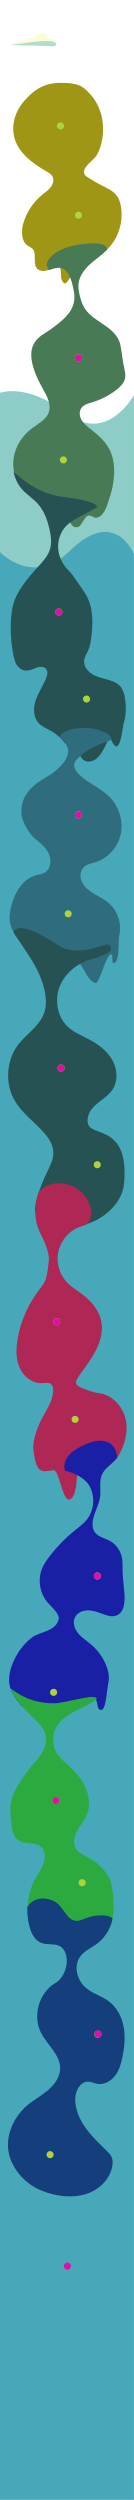
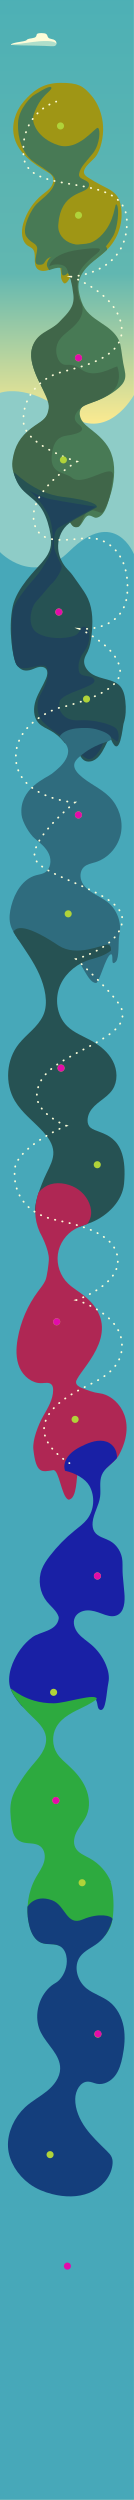
<svg xmlns="http://www.w3.org/2000/svg" viewBox="0 0 375 7000">
  <defs>
    <style>
      .cls-1 {
+         stroke-dasharray: 1.01 20.13;
+       }
+ 
+       .cls-1, .cls-2, .cls-3, .cls-4, .cls-5, .cls-6, .cls-7, .cls-8, .cls-9 {
+         fill: none;
+         stroke: #fcfcd8;
+         stroke-linecap: round;
+         stroke-miterlimit: 10;
+         stroke-width: 5px;
+       }
+ 
+       .cls-2 {
+         stroke-dasharray: 1 20.09;
+       }
+ 
+       .cls-10 {
        fill: #9f9615;
      }

-       .cls-2 {
+       .cls-3 {
+         stroke-dasharray: .99 19.89;
+       }
+ 
+       .cls-11 {
        fill: #fcfcd8;
        opacity: 0;
      }

-       .cls-3 {
+       .cls-12 {
        fill: #47a8b9;
      }

+       .cls-13 {
+         fill: #2f6c7e;
+       }
+ 
+       .cls-14 {
+         fill: #afdeca;
+       }
+ 
      .cls-4 {
-         fill: #2f6c7e;
+         stroke-dasharray: 1.01 20.22;
      }

      .cls-5 {
-         fill: #afdeca;
-       }
- 
-       .cls-6 {
+         stroke-dasharray: .99 19.83;
+       }
+ 
+       .cls-15 {
        fill: #143e7c;
      }

+       .cls-16 {
+         fill: #265253;
+       }
+ 
+       .cls-17 {
+         fill: #1920a5;
+       }
+ 
+       .cls-18 {
+         fill: #406649;
+       }
+ 
+       .cls-19 {
+         fill: #8eccc7;
+       }
+ 
+       .cls-20 {
+         fill: #fcfcd9;
+       }
+ 
+       .cls-21 {
+         fill: #e20caa;
+       }
+ 
      .cls-7 {
-         fill: #265253;
+         stroke-dasharray: .99 19.83;
+       }
+ 
+       .cls-22 {
+         fill: #1f435b;
+       }
+ 
+       .cls-23 {
+         fill: #b0d339;
      }

      .cls-8 {
-         fill: #1920a5;
+         stroke-dasharray: 1 20;
      }

      .cls-9 {
-         fill: #8eccc7;
-       }
- 
-       .cls-10 {
-         fill: #fcfcd9;
-       }
- 
-       .cls-11 {
-         fill: #e20caa;
-       }
- 
-       .cls-12 {
-         fill: #b0d339;
-       }
- 
-       .cls-13 {
+         stroke-dasharray: 1.01 20.15;
+       }
+ 
+       .cls-24 {
        fill: #487a55;
      }

-       .cls-14 {
+       .cls-25 {
+         fill: url(#linear-gradient);
+       }
+ 
+       .cls-26 {
        fill: #af2754;
      }

-       .cls-15 {
+       .cls-27 {
        fill: #2daa3f;
      }
    </style>
+     <linearGradient id="linear-gradient" x1="187.5" y1="-15.83" x2="187.5" y2="1185.35" gradientUnits="userSpaceOnUse">
+       <stop offset="0" stop-color="#4db0b5" />
+       <stop offset=".65" stop-color="#61b7b1" />
+       <stop offset="1" stop-color="#fbea90" />
+     </linearGradient>
  </defs>
+   <g id="anchor_bg">
+     <rect class="cls-25" y="-.66" width="375" height="7000" />
+   </g>
  <g id="Layer_52" data-name="Layer 52">
-     <path class="cls-9" d="M0,1099.98s74.88-29.31,187.5,57.67c112.62,86.99,187.5-51.73,187.5-51.73v5893.41H0V1099.98Z" />
-     <path class="cls-3" d="M0,1545.86s92.61,97.76,193.96-2.13c128.47-126.61,181.04,8.07,181.04,8.07v5447.53H0V1545.86Z" />
+     <path class="cls-19" d="M0,1099.98s74.88-29.31,187.5,57.67c112.62,86.99,187.5-51.73,187.5-51.73v5893.41H0V1099.98Z" />
+     <path class="cls-12" d="M0,1545.86s92.61,97.76,193.96-2.13c128.47-126.61,181.04,8.07,181.04,8.07v5447.53H0V1545.86Z" />
  </g>
  <g id="deco_01">
-     <path class="cls-1" d="M130.99,480.52c5.75,3.32,11.78,6.81,15.26,12.45,5.69,9.22,2.79,21.65-3.59,30.4-6.39,8.75-15.65,14.85-24.07,21.66-25.67,20.75-44.69,49.61-53.65,81.38-6.22,22.08-5.36,50.34,14.13,62.44,3.54,2.2,7.53,3.72,10.68,6.45,15.37,13.37.2,42.95,14.66,57.31,8.15,8.09,21.61,6.77,32.57,3.31,5.59-1.77,4.64-20.81,20.41-18.11s13.25,35.19,13.59,38.24c1.19,10.73,6.9,16.32,9.09,17.48,13.1,1.41,23.85-40.87,36.81-44.23,17.11-4.42,33.15-12,48.24-21.29,13.41-10.92,27.43-21.16,39.19-33.82,28.58-30.77,41.51-75.3,34.2-116.66-1.74-9.84-4.64-19.67-10.3-27.9-10.14-14.75-27.5-22.39-43.47-30.47-13.29-6.72-26.19-14.21-38.61-22.42-4.44-2.93-9.11-6.35-10.64-11.44-1.9-6.35,1.72-12.96,5.58-18.35,8.9-12.42,23.26-21.29,30.68-34.1,7.71-13.31,12.21-29.33,14.78-44.39,5.27-30.86,1.34-63.38-12.01-91.77-5.01-10.66-11.28-20.77-19-29.67-23.05-26.59-35.7-35.23-86.34-35.01-50.64.22-77.86,23.73-102.22,51.52s-36.45,67.43-26.45,103.01c12.07,42.97,51.83,71.66,90.48,93.98Z" />
+     <path class="cls-10" d="M130.99,480.52c5.75,3.32,11.78,6.81,15.26,12.45,5.69,9.22,2.79,21.65-3.59,30.4-6.39,8.75-15.65,14.85-24.07,21.66-25.67,20.75-44.69,49.61-53.65,81.38-6.22,22.08-5.36,50.34,14.13,62.44,3.54,2.2,7.53,3.72,10.68,6.45,15.37,13.37.2,42.95,14.66,57.31,8.15,8.09,21.61,6.77,32.57,3.31,5.59-1.77,4.64-20.81,20.41-18.11s13.25,35.19,13.59,38.24c1.19,10.73,6.9,16.32,9.09,17.48,13.1,1.41,23.85-40.87,36.81-44.23,17.11-4.42,33.15-12,48.24-21.29,13.41-10.92,27.43-21.16,39.19-33.82,28.58-30.77,41.51-75.3,34.2-116.66-1.74-9.84-4.64-19.67-10.3-27.9-10.14-14.75-27.5-22.39-43.47-30.47-13.29-6.72-26.19-14.21-38.61-22.42-4.44-2.93-9.11-6.35-10.64-11.44-1.9-6.35,1.72-12.96,5.58-18.35,8.9-12.42,23.26-21.29,30.68-34.1,7.71-13.31,12.21-29.33,14.78-44.39,5.27-30.86,1.34-63.38-12.01-91.77-5.01-10.66-11.28-20.77-19-29.67-23.05-26.59-35.7-35.23-86.34-35.01-50.64.22-77.86,23.73-102.22,51.52s-36.45,67.43-26.45,103.01c12.07,42.97,51.83,71.66,90.48,93.98Z" />
+   </g>
+   <g id="deco_01_shadow">
+     <path class="cls-24" d="M91.33,268.75s-39.19,32.39-40.94,76.18,14.24,84.78,38.88,104.28,68.75,39.06,64.9,59.14c-6.19,32.29-43.95,50.91-57.84,70.01-17.19,23.64-34.97,66.48-22.12,84.58s26.19,17.28,29.56,29.54-14.48,47.32,4.01,48.75c26.72,2.06,7.83-18.98,47.28-24.63,28.93-4.14,7.16,58.02,24.38,54.53s17.81-35.84,44.38-36.63c28.81-.85,65.67-26.96,93.11-73.77,12.18-20.77,18.07-76.22,10.25-87.25s-1.29,46.99-47.87,89.9-119.64,18.7-116.14-33.73c6.34-95.04,75.66-84.85,85-106.45s-30.39-17.07-26.82-36.34,19.26-32.94,39.11-58.04,21.19-67.85,13.6-70.77-54.29,66.55-110.92,48.45c-56.63-18.1-76.08-62.61-69.48-83.28,18.9-59.18,52.13-67.13,50.21-77.85s-52.54,23.35-52.54,23.35Z" />
  </g>
  <g id="deco_02">
-     <path class="cls-13" d="M348.61,1033.89c-5.67-22.67-6.96-46.15-11.62-68.7-4.4-21.23-21.39-38.21-38.33-50.48-21.5-15.58-46.4-28.25-60.9-50.49-7.2-11.05-11.34-23.81-14.47-36.63-2.61-10.68-4.59-21.7-3.48-32.65,2.26-22.25,16.98-41.33,33.56-56.34,15.08-13.65,32.16-25.09,46.58-39.38,1.31-24.52-57.95-17.35-74.8-15.03-75.44,10.39-99.2,48.08-93,62.01,1.6,3.58,3.53,6.93,5.71,10.08,10.64-3.45,21.57-8.18,32.47-5.87,18.24,3.88,26.61,24.69,31.41,42.71,4.49,16.85,8.53,34.43,5.47,51.6-6.06,34.02-37.25,56.72-65,77.31-27.75,20.59-95.34,37.94-20.65,169.65,10.9,19.22,22.38,41.31,15.25,62.23-7.27,21.31-29.94,32.34-47.93,45.89-25.79,19.42-44.74,48.3-50.26,80.11-5.52,31.81,3.02,66.2,24.33,90.45,8.75,9.95,44,21.06,54.06,29.7,26.36,14.04,28.19,25.4,56.92,33.93,21.35,6.34,19.65,45.13,41.38,41.97,11.09,2.22,18.25-24.48,28.82-31.04,8.35-5.18,18.37,5.46,24.83,4.88,21.64-1.97,31.04-34.59,34.59-46.11,4.17-13.55,8.96-27.16,11.64-41.08,6.82-35.47,7.54-73.98-9.53-105.81-11.76-21.92-30.95-38.82-50.53-54.15-9.5-7.44-19.41-14.86-25.84-25.07-6.43-10.21-8.65-24.08-2.08-34.2,6.8-10.48,20.28-13.8,32.25-17.41,24.5-7.39,47.58-19.46,67.63-35.37,10.56-8.39,20.81-18.75,23.27-32.01,1.52-8.17-.11-16.56-1.73-24.71Z" />
+     <path class="cls-24" d="M348.61,1033.89c-5.67-22.67-6.96-46.15-11.62-68.7-4.4-21.23-21.39-38.21-38.33-50.48-21.5-15.58-46.4-28.25-60.9-50.49-7.2-11.05-11.34-23.81-14.47-36.63-2.61-10.68-4.59-21.7-3.48-32.65,2.26-22.25,16.98-41.33,33.56-56.34,15.08-13.65,32.16-25.09,46.58-39.38,1.31-24.52-57.95-17.35-74.8-15.03-75.44,10.39-99.2,48.08-93,62.01,1.6,3.58,3.53,6.93,5.71,10.08,10.64-3.45,21.57-8.18,32.47-5.87,18.24,3.88,26.61,24.69,31.41,42.71,4.49,16.85,8.53,34.43,5.47,51.6-6.06,34.02-37.25,56.72-65,77.31-27.75,20.59-95.34,37.94-20.65,169.65,10.9,19.22,22.38,41.31,15.25,62.23-7.27,21.31-29.94,32.34-47.93,45.89-25.79,19.42-44.74,48.3-50.26,80.11-5.52,31.81,3.02,66.2,24.33,90.45,8.75,9.95,49.92,32.48,59.98,41.13,26.36,14.04,22.27,13.97,51,22.51,21.35,6.34,19.65,45.13,41.38,41.97,11.09,2.22,18.25-24.48,28.82-31.04,8.35-5.18,18.37,5.46,24.83,4.88,21.64-1.97,31.04-34.59,34.59-46.11,4.17-13.55,8.96-27.16,11.64-41.08,6.82-35.47,7.54-73.98-9.53-105.81-11.76-21.92-30.95-38.82-50.53-54.15-9.5-7.44-19.41-14.86-25.84-25.07-6.43-10.21-8.65-24.08-2.08-34.2,6.8-10.48,20.28-13.8,32.25-17.41,24.5-7.39,47.58-19.46,67.63-35.37,10.56-8.39,20.81-18.75,23.27-32.01,1.52-8.17-.11-16.56-1.73-24.71Z" />
+   </g>
+   <g id="deco_02_shadow">
+     <path class="cls-18" d="M220.02,1188.01c-13.04-9.76-17.08-24.45,4.65-44.45,14.27-13.13,44.03-16.14,78.09-37.72,46.78-29.64,25.43-79.95,25.43-79.95-12.73,2.55-63.21,35.78-100.05,8.9-33.71-24.6-41.19-4.75-57.61-18.72-11.66-9.91-20.71-40.38-3.79-64.9,13.03-18.88,35.88-28.88,53.07-52.51,11.44-15.73,16.42-37.1,5.53-55.07s-11.51-68.56-.68-86.33c16.49-27.07,55.16-52.65,53.46-54.35s20.78-14.66-59-3.35c-79.79,11.3-82.37,48.73-80.64,46.68,5.94-7.01,40.74-11.03,48.75,6.79,8.01,17.82,14.51,38.5,18.24,72.4s-14.04,49.87-41.38,78.03c-23.87,24.58-63.01,26.5-74.97,73.22-14.48,56.53,52.39,132.37,47.29,166.32s-21.45,34.63-50.06,56.98-45.84,47.78-51.54,90.38,26.71,86.38,78.46,116.07c58.86,33.77,36.78,19.05,58.13,27.73s24.03,41.06,41.38,41.97,18.64-39.37,36.07-46.15,34.64,12.96,40.33,2.78c19.61-35.07,18.94-46.52,27.05-94.64,8.91-52.88-81.26,28.57-115.6-.91-18.27-15.69-59.86-9.43-55.9-59.8,3.68-46.82,24.67-55.08,40.24-57.34,50.11-7.28,52.29-19.18,35.05-32.08Z" />
  </g>
  <g id="deco_03">
-     <path class="cls-7" d="M81.81,1876.76c8.25-1.53,15.67-5.98,23.73-8.32,8.06-2.34,17.96-1.99,23.38,4.42,6.13,7.26,3.6,18.26-.05,27.03-8.62,20.71-21.64,39.49-28.82,60.73s-7.33,47.04,7.75,63.65c9.32,10.26,22.84,15.37,34.9,22.21,13.43,7.62,25.45,17.74,35.25,29.67.99,1.21,1.96,2.44,2.9,3.71,7.88,5.03,16.34,9.12,25.44,11.88,16.05,4.87,15.77,44.9,46.28,40.41,39.79-5.85,49.66-82.49,58.81-60.83,24.61,58.3,32.37-38.53,34.66-45.38,6.84-20.41,7.26-42.49,4.86-63.88-1.74-15.47-5.42-31.75-16.44-42.74-8.72-8.7-20.87-12.9-32.74-16.2-15.33-4.26-31.28-7.63-44.67-16.22s-23.86-24.06-21.17-39.74c1.43-8.34,6.29-15.61,9.87-23.27,6.42-13.75,8.77-29,10.48-44.08,3.94-34.8,4.56-71.39-9.81-103.33-6.24-13.87-15.11-26.37-23.92-38.78-6.56-9.24-13.13-18.48-19.69-27.72-5.81-8.19-12.86-14.02-19.05-21.8-11.82-14.85-19.5-33.14-20.84-52.14-1.68-23.68,6.81-48.16,23.73-64.82,10.19-10.04,22.93-17.02,35.5-23.88,15.84-8.64,31.67-17.28,47.51-25.92.36-.2.73-.4,1.09-.6,3.72-6.44-9.52-19.41-94.72-29.51s-137.34-74.44-137.76-68.31c3.82,17.22,11.65,33.5,23.31,46.74,13.52,15.36,31.46,26.32,44.99,41.67,16.97,19.25,26,44.24,31.79,69.25,4.72,20.38,7.45,42.26.08,61.83-4.82,12.8-13.61,23.66-22.42,34.11-14.97,17.77-69.18,69.23-80.29,120.99-13.85,64.54.74,150.36,10.61,163.67,9.86,13.3,19.23,18.5,35.51,15.47Z" />
+     <path class="cls-16" d="M81.81,1876.76c8.25-1.53,15.67-5.98,23.73-8.32,8.06-2.34,17.96-1.99,23.38,4.42,6.13,7.26,3.6,18.26-.05,27.03-8.62,20.71-21.64,39.49-28.82,60.73-7.18,21.25-7.33,47.04,7.75,63.65,9.32,10.26,22.84,15.37,34.9,22.21,13.43,7.62,25.45,17.74,35.25,29.67.99,1.21,1.96,2.44,2.9,3.71,7.88,5.03,16.34,9.12,25.44,11.88,16.05,4.87,15.77,44.9,46.28,40.41,39.79-5.85,49.66-82.49,58.81-60.83,24.61,58.3,32.37-38.53,34.66-45.38,6.84-20.41,7.26-42.49,4.86-63.88-1.74-15.47-5.42-31.75-16.44-42.74-8.72-8.7-20.87-12.9-32.74-16.2-15.33-4.26-31.28-7.63-44.67-16.22s-23.86-24.06-21.17-39.74c1.43-8.34,6.29-15.61,9.87-23.27,6.42-13.75,8.77-29,10.48-44.08,3.94-34.8,4.56-71.39-9.81-103.33-6.24-13.87-15.11-26.37-23.92-38.78-6.56-9.24-13.13-18.48-19.69-27.72-5.81-8.19-12.86-14.02-19.05-21.8-11.82-14.85-19.5-33.14-20.84-52.14-1.68-23.68,6.81-48.16,23.73-64.82,10.19-10.04,22.93-17.02,35.5-23.88,15.84-8.64,31.67-17.28,47.51-25.92.36-.2.73-.4,1.09-.6,3.72-6.44-9.52-19.41-94.72-29.51-85.2-10.09-137.34-74.44-137.76-68.31,3.82,17.22,11.65,33.5,23.31,46.74,13.52,15.36,31.46,26.32,44.99,41.67,16.97,19.25,26,44.24,31.79,69.25,4.72,20.38,7.45,42.26.08,61.83-4.82,12.8-13.61,23.66-22.42,34.11-14.97,17.77-69.18,69.23-80.29,120.99-13.85,64.54.74,150.36,10.61,163.67,9.86,13.3,19.23,18.5,35.51,15.47Z" />
+   </g>
+   <g id="deco_03_shadow">
+     <path class="cls-22" d="M81.77,1373.54s30.71,18.42,61.41,24.56,125.4,20.88,125.4,20.88c0,0-64.68,36.12-102.48,57.18-19.2,10.7-14.47,45.84-14.47,55.66s16.04,41.77,20.65,51.75-18.69,43.49-25.6,48.87-26.48,31.74-44.18,50.46-27.64,70.62,1.54,89.05,76.86,17.07,101.33,9.21,16.89-30.71,32.24-26.1,19.67,41.76-3.85,72c-7.45,9.58-17.36,30.37-12.75,51.86s38.96,7.49,43.45,25.97-89.8,34.4-97.48,58.97,12.28,56.04,53.73,52.97,90.32,11.1,102.86,21.46,9.21,38.42,4.61,37.65-33.6-26.79-33.96-17.84c-1.08,26.49-27.43,71.85-47.39,67.25s-40.63-41.78-58.64-53.34c-13.19-8.46-60.13-37.95-73.18-57.14s-12.71-49.85-2.77-67.96c16.03-29.23,27.04-54.48,19.36-75.97s-62.73,12.73-81.95-5.42-20.34-135.61-12.66-160.94,47.09-71.56,61.67-87.68,23.84-33.25,37.16-55.8c20.17-34.13,10.22-95.66,1.58-114.6-20.98-45.96-55.63-72.95-55.63-72.95Z" />
  </g>
  <g id="deco_04">
-     <path class="cls-4" d="M48.62,2627.21c.67,1.01,1.34,2.02,2.01,3.02,20.25,14.09,41.23,27.51,64.61,35.44,13.44,4.56,28.08,6.48,42.11,8.43,14.6,2.03,29.29,3.39,43.99,4.41,25.18,1.76,42.09,73.89,67.56,73.89,8.87,0,27.11-74.04,40.62-80.05,11.2-4.98-2.66,37.47,14.93,20.31,10.28-10.96,6.13-59.54,9.58-74.19,7.91-33.54-5.68-70.88-32.57-92.43-11.94-9.56-25.96-16.1-39.05-24s-25.76-17.73-32.57-31.43c-6.81-13.7-6.25-31.99,4.77-42.61,8.76-8.44,21.66-10.35,33.26-14.02,35.56-11.25,63.26-43.43,70.51-80.02,7.25-36.59-5.57-76.21-31.87-102.67-25.03-25.18-60.15-38.3-85.43-63.22-7.71-7.6-14.83-17.67-13.08-28.36,1.31-8.02,7.33-14.38,13.4-19.8,21.05-18.82,46.23-33,73.21-41.33,6.03-1.86,11.62-4.3,16.76-7.27.71-4.43-.85-8.98-6.04-13.42-7.43-6.37-17.54-10.19-26.68-13.22-11.53-3.82-23.54-6.16-35.7-6.36-19.61-.33-42.78.74-60.42,10.13-6.12,3.26-12.87,8.15-15.9,14.67,4.42,4.04,8.55,8.4,12.35,13.03,5.11,6.23,9.72,13.19,11.26,21.09,1.89,9.71-1.1,19.82-5.87,28.49-9.11,16.56-24.23,28.83-38.97,40.65-14.13,11.34-93.56,40.52-84.99,115.84,2.22,19.53,22.11,53.42,37.32,65.88,15.21,12.46,31.25,25.28,39.29,43.22s4.85,42.65-12.28,52.28c-7.25,4.07-15.8,4.92-23.82,7.11-37.16,10.18-59.68,48.42-69.3,85.73-4.25,16.47-6.76,33.88-2.9,50.44,3.42,14.68,11.6,27.75,19.9,40.33Z" />
+     <path class="cls-13" d="M48.62,2627.21c.67,1.01,1.34,2.02,2.01,3.02,20.25,14.09,41.23,27.51,64.61,35.44,13.44,4.56,28.08,6.48,42.11,8.43,14.6,2.03,29.29,3.39,43.99,4.41,25.18,1.76,42.09,73.89,67.56,73.89,8.87,0,27.11-74.04,40.62-80.05,11.2-4.98-2.66,37.47,14.93,20.31,10.28-10.96,6.13-59.54,9.58-74.19,7.91-33.54-5.68-70.88-32.57-92.43-11.94-9.56-25.96-16.1-39.05-24s-25.76-17.73-32.57-31.43c-6.81-13.7-6.25-31.99,4.77-42.61,8.76-8.44,21.66-10.35,33.26-14.02,35.56-11.25,63.26-43.43,70.51-80.02,7.25-36.59-5.57-76.21-31.87-102.67-25.03-25.18-60.15-38.3-85.43-63.22-7.71-7.6-14.83-17.67-13.08-28.36,1.31-8.02,7.33-14.38,13.4-19.8,21.05-18.82,46.23-33,73.21-41.33,6.03-1.86,11.62-4.3,16.76-7.27.71-4.43-.85-8.98-6.04-13.42-7.43-6.37-17.54-10.19-26.68-13.22-11.53-3.82-23.54-6.16-35.7-6.36-19.61-.33-42.78.74-60.42,10.13-6.12,3.26-12.87,8.15-15.9,14.67,4.42,4.04,8.55,8.4,12.35,13.03,5.11,6.23,9.72,13.19,11.26,21.09,1.89,9.71-1.1,19.82-5.87,28.49-9.11,16.56-24.23,28.83-38.97,40.65-14.13,11.34-93.56,40.52-84.99,115.84,2.22,19.53,22.11,53.42,37.32,65.88,15.21,12.46,31.25,25.28,39.29,43.22,8.04,17.94,4.85,42.65-12.28,52.28-7.25,4.07-15.8,4.92-23.82,7.11-37.16,10.18-59.68,48.42-69.3,85.73-4.25,16.47-6.76,33.88-2.9,50.44,3.42,14.68,11.6,27.75,19.9,40.33Z" />
  </g>
  <g id="deco_05">
-     <path class="cls-7" d="M53.06,2922.37c-35.69,44.4-40.44,111.22-11.39,160.23,19.91,33.58,52.59,57.27,78.9,86.11,14.61,16.02,27.86,35.18,28.77,56.84.89,21.02-9.89,40.5-19.05,59.44-18.32,37.87-36.17,91.46-31.6,108.8s23.86,36.12,37.73,42.24c14.29,6.3,30.74,6.67,46.07,5.6,14.23-.99,28.34-3.52,42.12-7.2,10.49-4.23,21.41-7.54,31.86-11.91,45.36-18.97,86.51-59.58,90.91-108.55,13.14-146.2-68.41-136.01-93.7-156.35-11.8-9.49-9.83-29.09-2.95-42.58,6.88-13.49,18.96-23.48,30.98-32.7,12.02-9.22,24.57-18.33,33.03-30.89,15.8-23.45,14.19-55.73,1.06-80.77-13.13-25.04-36.15-43.62-60.91-57.27-22.8-12.56-48.02-21.91-66.65-40.09-29.95-29.24-36.2-78.23-18.92-116.35,15.91-35.08,50.08-61.65,87.09-71.36,18.16-4.77,39.39-11.49,54.21-24.05,0,0,2.53-16.84-10.52-16.84s-85.86,36.07-136.2,2.72c-88.34-58.53-116.85-54.66-126.41-38.43,3.37,6.25,7.24,12.28,11.14,18.19,21.78,33.02,45.49,65.13,61.45,101.32,14.78,33.51,26.94,80.24,10.61,115.13-15.15,32.38-45.75,51.5-67.61,78.71Z" />
+     <path class="cls-16" d="M53.06,2922.37c-35.69,44.4-40.44,111.22-11.39,160.23,19.91,33.58,52.59,57.27,78.9,86.11,14.61,16.02,27.86,35.18,28.77,56.84.89,21.02-9.89,40.5-19.05,59.44-18.32,37.87-36.17,91.46-31.6,108.8s23.86,36.12,37.73,42.24c14.29,6.3,30.74,6.67,46.07,5.6,14.23-.99,28.34-3.52,42.12-7.2,10.49-4.23,21.41-7.54,31.86-11.91,45.36-18.97,86.51-59.58,90.91-108.55,13.14-146.2-68.41-136.01-93.7-156.35-11.8-9.49-9.83-29.09-2.95-42.58,6.88-13.49,18.96-23.48,30.98-32.7,12.02-9.22,24.57-18.33,33.03-30.89,15.8-23.45,14.19-55.73,1.06-80.77-13.13-25.04-36.15-43.62-60.91-57.27-22.8-12.56-48.02-21.91-66.65-40.09-29.95-29.24-36.2-78.23-18.92-116.35,15.91-35.08,50.08-61.65,87.09-71.36,18.16-4.77,39.39-11.49,54.21-24.05,0,0,2.53-16.84-10.52-16.84s-85.86,36.07-136.2,2.72c-88.34-58.53-116.85-54.66-126.41-38.43,3.37,6.25,7.24,12.28,11.14,18.19,21.78,33.02,45.49,65.13,61.45,101.32,14.78,33.51,26.94,80.24,10.61,115.13-15.15,32.38-45.75,51.5-67.61,78.71Z" />
  </g>
  <g id="deco_06">
-     <path class="cls-14" d="M117.74,3872.87c9.08-.52,19.65-2.9,26.14,3.46,4.06,3.98,4.94,10.15,4.91,15.84-.16,26.57-15.04,50.45-28.16,73.55-13.13,23.1-30.12,66.08-27.21,92.49,7.76,70.52,24.41,63.08,55.36,58.22,16.95-2.66,23.01,74.14,42.62,82.6,25.38,0,22.46-70.98,25.83-70.51,8.66,1.23,17.49,1.39,26.2.58,21.16-1.96,40.27-9.78,57.64-21.06,11.39-11.1,24.93-20.77,31.95-33.8,55.65-103.23-9.52-168.22-54.24-173.09-17.22-1.88-33.61-8.49-49.72-14.85-7.66-3.02-16.48-8.25-16.16-16.48.12-3.24,1.74-6.21,3.3-9.06,22.57-41.22,130.39-140.37,21.06-231.33-15.13-12.59-32.79-22.06-46.92-35.76-21.43-20.76-32.25-51.94-28.31-81.51s22.57-56.82,48.69-71.23c10.72-5.92,22.42-9.7,33.96-13.87,5.44-8.28,9.61-17.28,10.43-27.4,1.1-13.54-2.79-27.17-9.22-39-13.22-24.34-36.09-39.83-62.95-45.57-13.62-2.91-28.06-3.06-41.48.91-12.2,3.61-22.54,10.9-31.08,20.21-.89.97-1.75,1.96-2.6,2.96-11.69,36.6-13.76,72.22,3.77,111.32,0,0,26.76,47.68,25.23,77.21-.59,11.34-4.94,46.67-9.55,57.04-5.01,11.27-13.07,20.86-20.46,30.74-29.26,39.15-49.1,85.29-57.39,133.46-4.61,26.81-5.49,55.33,5.37,80.27s35.85,45.2,63.01,43.64Z" />
+     <path class="cls-26" d="M117.74,3872.87c9.08-.52,19.65-2.9,26.14,3.46,4.06,3.98,4.94,10.15,4.91,15.84-.16,26.57-15.04,50.45-28.16,73.55-13.13,23.1-30.12,66.08-27.21,92.49,7.76,70.52,24.41,63.08,55.36,58.22,16.95-2.66,23.01,74.14,42.62,82.6,25.38,0,22.46-70.98,25.83-70.51,8.66,1.23,17.49,1.39,26.2.58,21.16-1.96,40.27-9.78,57.64-21.06,11.39-11.1,24.93-20.77,31.95-33.8,55.65-103.23-9.52-168.22-54.24-173.09-17.22-1.88-33.61-8.49-49.72-14.85-7.66-3.02-16.48-8.25-16.16-16.48.12-3.24,1.74-6.21,3.3-9.06,22.57-41.22,130.39-140.37,21.06-231.33-15.13-12.59-32.79-22.06-46.92-35.76-21.43-20.76-32.25-51.94-28.31-81.51,3.95-29.57,22.57-56.82,48.69-71.23,10.72-5.92,22.42-9.7,33.96-13.87,5.44-8.28,9.61-17.28,10.43-27.4,1.1-13.54-2.79-27.17-9.22-39-13.22-24.34-36.09-39.83-62.95-45.57-13.62-2.91-28.06-3.06-41.48.91-12.2,3.61-22.54,10.9-31.08,20.21-.89.97-1.75,1.96-2.6,2.96-11.69,36.6-13.76,72.22,3.77,111.32,0,0,26.76,47.68,25.23,77.21-.59,11.34-4.94,46.67-9.55,57.04-5.01,11.27-13.07,20.86-20.46,30.74-29.26,39.15-49.1,85.29-57.39,133.46-4.61,26.81-5.49,55.33,5.37,80.27s35.85,45.2,63.01,43.64Z" />
  </g>
  <g id="deco_07">
-     <path class="cls-8" d="M44.83,4756.13c5.01,7.06,10.42,13.81,16.1,20.34,15.53,11.06,37.02,11.31,55.26,13.2,22.17,2.3,43.88,2.94,66.03-.26,22.16-3.2,62.53-37.85,79.65-34.18,15.23,3.26,6.83,28.77,18.66,32.4,16.7,5.13,17.15-48.41,23-76.19,3.49-16.59-.29-33.97-6.75-49.64-8.97-21.76-23.16-41.35-41.03-56.67-12.31-10.55-26.44-19.2-36.79-31.69-10.35-12.48-16.29-30.57-8.99-45.05,6.22-12.33,20.62-18.84,34.41-19.3s27.23,4.1,40.15,8.96c13.48,5.07,28.45,10.55,41.84,5.23,22.41-8.91,24.01-39.54,21.82-63.56-1.47-16.16-2.95-32.32-4.42-48.48-1.25-13.67-.17-26.77-1.01-40.27-1.45-23.2-15-45.75-35.66-56.77-14.65-7.82-33.12-11.06-42.33-24.87-5.22-7.82-6.33-17.76-5.4-27.11,2.44-24.79,17.75-46.81,20.93-71.52,2.61-20.28-3.01-41.86,4.75-60.78,8.05-19.64,29.52-31.43,42.45-47.48.32-16.48-5.55-31.95-20.37-41.35-20.59-13.05-46.82-6.03-67.51,3.03-20.74,9.08-43.11,21.1-54.23,41.79-5.31,9.87-7.01,21.62-3.22,32.26,27.69,5.98,56.7,21.92,68.07,42.06,16.3,28.86,14.01,67.8-6.58,93.96-9.72,12.34-22.64,21.67-34.86,31.54-25.74,20.78-49.02,44.59-69.21,70.8-8.97,11.64-17.41,23.9-22.64,37.63-11.39,29.87-5.7,65.61,14.4,90.47,9.65,11.93,22.36,21.56,29.65,35.06,2.1,3.9,4.16,8.28,3.41,12.65-6.13,35.75-52.38,35.82-73.84,51.84-25.5,19.03-43.68,45.11-55.68,74.58-7.07,17.37-11.33,38.7-8.45,57.22,2.28,14.68,9.83,28.02,18.43,40.13Z" />
+     <path class="cls-17" d="M44.83,4756.13c5.01,7.06,10.42,13.81,16.1,20.34,15.53,11.06,37.02,11.31,55.26,13.2,22.17,2.3,43.88,2.94,66.03-.26,22.16-3.2,62.53-37.85,79.65-34.18,15.23,3.26,6.83,28.77,18.66,32.4,16.7,5.13,17.15-48.41,23-76.19,3.49-16.59-.29-33.97-6.75-49.64-8.97-21.76-23.16-41.35-41.03-56.67-12.31-10.55-26.44-19.2-36.79-31.69-10.35-12.48-16.29-30.57-8.99-45.05,6.22-12.33,20.62-18.84,34.41-19.3s27.23,4.1,40.15,8.96c13.48,5.07,28.45,10.55,41.84,5.23,22.41-8.91,24.01-39.54,21.82-63.56-1.47-16.16-2.95-32.32-4.42-48.48-1.25-13.67-.17-26.77-1.01-40.27-1.45-23.2-15-45.75-35.66-56.77-14.65-7.82-33.12-11.06-42.33-24.87-5.22-7.82-6.33-17.76-5.4-27.11,2.44-24.79,17.75-46.81,20.93-71.52,2.61-20.28-3.01-41.86,4.75-60.78,8.05-19.64,29.52-31.43,42.45-47.48.32-16.48-5.55-31.95-20.37-41.35-20.59-13.05-46.82-6.03-67.51,3.03-20.74,9.08-43.11,21.1-54.23,41.79-5.31,9.87-7.01,21.62-3.22,32.26,27.69,5.98,56.7,21.92,68.07,42.06,16.3,28.86,14.01,67.8-6.58,93.96-9.72,12.34-22.64,21.67-34.86,31.54-25.74,20.78-49.02,44.59-69.21,70.8-8.97,11.64-17.41,23.9-22.64,37.63-11.39,29.87-5.7,65.61,14.4,90.47,9.65,11.93,22.36,21.56,29.65,35.06,2.1,3.9,4.16,8.28,3.41,12.65-6.13,35.75-52.38,35.82-73.84,51.84-25.5,19.03-43.68,45.11-55.68,74.58-7.07,17.37-11.33,38.7-8.45,57.22,2.28,14.68,9.83,28.02,18.43,40.13Z" />
  </g>
  <g id="deco_08">
-     <path class="cls-15" d="M88.05,4945.65c-14.28,17.13-27.16,35.42-38.46,54.65-6.56,11.17-12.64,22.75-16.27,35.18-7.29,24.98-3.91,50.67-.74,75.98,2.46,19.68,7.26,38.73,28.31,46.19,16.73,5.92,37.08,1.06,51.4,11.55,13.08,9.59,15.5,28.75,10.96,44.32-4.55,15.57-14.52,28.87-22.51,42.98-23.22,41.03-29.78,91.18-17.89,136.8,5.01,19.22,14.95,39.4,33.52,46.45,16.1,6.11,35.53,1,50.66,8.54,1.65.29,3.26.6,4.83.87,12.17,2.14,24.64,2.21,36.97,1.65,20.69-.96,40.8-5.66,59.29-15.1,9.86-5.04,19.06-11.16,27.68-18.02,11.37-16.15,16.1-24.66,19.26-44.25,4.77-29.53,3.46-70.63-4-99.61-.34-1.3-.85-2.75-1.64-3.82l1.13-.88c-11.69-27.73-32.93-51.33-59.29-65.86-14.78-8.15-32.25-14.61-40.05-29.58-7.73-14.84-3.04-33.24,5.11-47.85,8.15-14.61,19.53-27.39,26.18-42.74,10.44-24.08,7.96-52.42-2.39-76.53-10.35-24.12-27.93-44.48-47.26-62.23-11.76-10.79-24.45-20.99-33.02-34.46-13.91-21.88-14.77-51.41-2.15-74.06,16.01-28.73,48.74-42.85,78.28-57.33,12.03-5.9,24.34-12.77,35.16-21.02-.62-18.48-86.95,11.81-121.03,11.81-80.6,0-119.26-45.03-120.32-40.4,3.54,9.71,9.04,18.78,15.06,27.26,12.99,18.29,28.61,34.56,44.83,50.06,16.88,16.13,35.54,33.44,38.98,56.54,2.34,15.73-3.02,31.77-11.24,45.39s-19.18,25.32-29.36,37.54Z" />
+     <path class="cls-27" d="M88.05,4945.65c-14.28,17.13-27.16,35.42-38.46,54.65-6.56,11.17-12.64,22.75-16.27,35.18-7.29,24.98-3.91,50.67-.74,75.98,2.46,19.68,7.26,38.73,28.31,46.19,16.73,5.92,37.08,1.06,51.4,11.55,13.08,9.59,15.5,28.75,10.96,44.32-4.55,15.57-14.52,28.87-22.51,42.98-23.22,41.03-29.78,91.18-17.89,136.8,5.01,19.22,14.95,39.4,33.52,46.45,16.1,6.11,35.53,1,50.66,8.54,1.65.29,3.26.6,4.83.87,12.17,2.14,24.64,2.21,36.97,1.65,20.69-.96,40.8-5.66,59.29-15.1,9.86-5.04,19.06-11.16,27.68-18.02,11.37-16.15,16.1-24.66,19.26-44.25,4.77-29.53,3.46-70.63-4-99.61-.34-1.3-.85-2.75-1.64-3.82l1.13-.88c-11.69-27.73-32.93-51.33-59.29-65.86-14.78-8.15-32.25-14.61-40.05-29.58-7.73-14.84-3.04-33.24,5.11-47.85,8.15-14.61,19.53-27.39,26.18-42.74,10.44-24.08,7.96-52.42-2.39-76.53-10.35-24.12-27.93-44.48-47.26-62.23-11.76-10.79-24.45-20.99-33.02-34.46-13.91-21.88-14.77-51.41-2.15-74.06,16.01-28.73,48.74-42.85,78.28-57.33,12.03-5.9,24.34-12.77,35.16-21.02-.62-18.48-86.95,11.81-121.03,11.81-80.6,0-119.26-45.03-120.32-40.4,3.54,9.71,9.04,18.78,15.06,27.26,12.99,18.29,28.61,34.56,44.83,50.06,16.88,16.13,35.54,33.44,38.98,56.54,2.34,15.73-3.02,31.77-11.24,45.39s-19.18,25.32-29.36,37.54Z" />
  </g>
  <g id="deco_09">
-     <path class="cls-6" d="M305.65,5604.43c-19.38-14.84-44.11-21.53-63.2-36.74-26.09-20.79-37.71-61.69-18.33-88.84,12.45-17.44,33.9-25.62,50.7-38.91,20.72-16.38,34.09-40.69,40.23-66.48-1.44-9.35-37.34-18.71-83.83,1.17-45.24,19.34-48.01-40.26-85.31-53.88-49.69-18.14-69.13,18.39-69.13,18.39-.86,18.34.96,36.8,5.59,54.57,5.01,19.22,14.95,39.4,33.52,46.45,17.08,6.49,37.91.32,53.37,10.06,11.11,7,16.35,20.65,17.53,33.73,1.95,21.78-6.04,44.38-20.97,60.32-6.39,6.83-15.02,10-22.27,15.98-7.47,6.15-14,13.42-19.46,21.4-21.6,31.55-26.99,75.04-9.49,109.64,17.5,34.61,54.52,62.17,53.84,100.94-.44,25.23-17.67,47.22-37.3,63.09-19.63,15.87-42.38,27.75-60.85,44.95-29.87,27.83-50.15,70.68-47.87,111.45,2.28,40.76,27.07,78.67,59.86,102.99,18.91,14.03,41.15,23.08,63.98,28.81,34.24,8.58,71.38,9.68,104.08-3.62,32.7-13.3,59.99-42.77,64.49-77.79.91-7.1.87-14.52-1.78-21.17-2.81-7.05-8.3-12.64-13.69-17.98-20.84-20.64-42.49-40.76-59.58-64.6-17.09-23.84-29.52-52.13-29.13-81.46.3-22.58,14.12-49.16,36.69-48.31,8.31.32,15.97,4.42,24.13,6.03,18.94,3.73,38.54-6.82,50.38-22.07,11.84-15.25,17.25-34.46,21.08-53.38,5.56-27.44,8.36-55.87,3.37-83.43s-18.43-54.3-40.66-71.33Z" />
+     <path class="cls-15" d="M305.65,5604.43c-19.38-14.84-44.11-21.53-63.2-36.74-26.09-20.79-37.71-61.69-18.33-88.84,12.45-17.44,33.9-25.62,50.7-38.91,20.72-16.38,34.09-40.69,40.23-66.48-1.44-9.35-37.34-18.71-83.83,1.17-45.24,19.34-48.01-40.26-85.31-53.88-49.69-18.14-69.13,18.39-69.13,18.39-.86,18.34.96,36.8,5.59,54.57,5.01,19.22,14.95,39.4,33.52,46.45,17.08,6.49,37.91.32,53.37,10.06,11.11,7,16.35,20.65,17.53,33.73,1.95,21.78-6.04,44.38-20.97,60.32-6.39,6.83-15.02,10-22.27,15.98-7.47,6.15-14,13.42-19.46,21.4-21.6,31.55-26.99,75.04-9.49,109.64,17.5,34.61,54.52,62.17,53.84,100.94-.44,25.23-17.67,47.22-37.3,63.09-19.63,15.87-42.38,27.75-60.85,44.95-29.87,27.83-50.15,70.68-47.87,111.45,2.28,40.76,27.07,78.67,59.86,102.99,18.91,14.03,41.15,23.08,63.98,28.81,34.24,8.58,71.38,9.68,104.08-3.62,32.7-13.3,59.99-42.77,64.49-77.79.91-7.1.87-14.52-1.78-21.17-2.81-7.05-8.3-12.64-13.69-17.98-20.84-20.64-42.49-40.76-59.58-64.6-17.09-23.84-29.52-52.13-29.13-81.46.3-22.58,14.12-49.16,36.69-48.31,8.31.32,15.97,4.42,24.13,6.03,18.94,3.73,38.54-6.82,50.38-22.07,11.84-15.25,17.25-34.46,21.08-53.38,5.56-27.44,8.36-55.87,3.37-83.43s-18.43-54.3-40.66-71.33Z" />
  </g>
  <g id="level_001">
-     <path class="cls-10" d="M61.44,124.64h95.7s5.94-12.21-13.2-15.51-1.98-16.17-27.39-16.5-3.63,11.22-27.39,14.52c-23.76,3.3-2.97,5.61-32.34,9.9s-26.07,8.58-26.07,8.58l30.69-.99Z" />
-     <path class="cls-5" d="M30.75,125.63s23.18-3.2,62.62-8.25c44.8-5.73,66.11-1.17,63.77,7.26s-12.04,3.41-64.59,3-61.8-2.01-61.8-2.01Z" />
+     <path class="cls-20" d="M61.44,124.64h95.7s5.94-12.21-13.2-15.51-1.98-16.17-27.39-16.5-3.63,11.22-27.39,14.52c-23.76,3.3-2.97,5.61-32.34,9.9s-26.07,8.58-26.07,8.58l30.69-.99Z" />
+     <path class="cls-14" d="M30.75,125.63s23.18-3.2,62.62-8.25c44.8-5.73,66.11-1.17,63.77,7.26s-12.04,3.41-64.59,3-61.8-2.01-61.8-2.01Z" />
+     <g>
+       <path class="cls-6" d="M157.37,284.51s-.16.05-.47.14" />
+       <path class="cls-7" d="M138.72,292.53c-28.72,15.19-79.78,54.89-72.9,143.24,9.5,122.04,288.13,36.3,289.63,184.36,1.27,124.87-110.62,149.05-145.68,153.56" />
+       <path class="cls-6" d="M199.88,774.65c-.33.02-.49.03-.49.03,0,0,.16.06.46.17" />
+       <path class="cls-1" d="M218.36,782.75c35.3,16.51,108.63,58.33,121.08,125.48,16.51,89.03-98.53,115.54-165.56,133.05s-113.04,76.53-108.04,141.55c4.2,54.57,106.69,94.7,139.53,106.19" />
+       <path class="cls-6" d="M214.92,1292.21c.31.1.47.15.47.15,0,0-.14.09-.42.26" />
+       <path class="cls-8" d="M198.3,1303.66c-34.55,24.24-109.07,84.22-104.45,147.75,6,82.53,100.03,57.52,152.05,55.02,52.02-2.5,118.54,42.51,110.54,154.05-6.58,91.75-92.71,100.58-123.05,100.83" />
+       <path class="cls-6" d="M223.39,1761.06c-.33-.02-.49-.04-.49-.04,0,0,.15.07.45.21" />
+       <path class="cls-4" d="M241.26,1770.59c31.66,17.79,93.31,58.72,95.17,108.47,2.5,67.02-173.56,103.54-173.56,103.54,0,0-127.54,41.01-118.04,147.05,7.99,89.18,118.95,111.5,154.01,116.34" />
+       <path class="cls-6" d="M208.89,2247.14c.33.03.49.04.49.04,0,0-.13.11-.39.31" />
+       <path class="cls-3" d="M193.83,2260.35c-32.22,28.23-102.79,95.54-96.98,138.89,7.5,56.02,244.08,95.53,245.58,173.06,1.25,64.41-89,99.82-119.57,109.96" />
+       <path class="cls-6" d="M213.37,2685.2c-.31.09-.48.13-.48.13,0,0,.13.11.37.33" />
+       <path class="cls-9" d="M228.1,2699.29c32.94,30.64,108.37,103.18,113.83,130.09,7,34.51-12,59.02-96.53,103.04-84.53,44.02-135.55,71.52-142.05,128.54-5.16,45.26,49.56,76.03,72.34,86.79" />
+       <path class="cls-6" d="M184.92,3151.82c.3.12.46.18.46.18,0,0-.16.07-.45.2" />
+       <path class="cls-5" d="M166.97,3160.59c-37.97,18.67-121.78,65.17-125.64,113.45-5,62.52,25.51,123.54,115.54,142.05s172.56,46.02,173.06,115.04c.41,56.76-78.33,93.91-106.32,105.31" />
+       <path class="cls-6" d="M214.36,3640c-.31.11-.47.16-.47.16,0,0,.16.05.47.15" />
+       <path class="cls-2" d="M233.2,3647.3c34.05,14.09,101.77,49.48,107.74,109.91,8,81.03-71.02,109.04-110.54,130.04-39.51,21.01-104.04,57.52-107.04,112.04-2.35,42.72,42.6,78.38,62.16,91.81" />
+       <path class="cls-6" d="M193.96,4096.57c.28.17.43.25.43.25" />
+     </g>
  </g>
  <g id="anchor_read_001">
-     <circle class="cls-12" cx="169.4" cy="352.65" r="10" />
+     <circle class="cls-23" cx="169.4" cy="352.65" r="10" />
  </g>
  <g id="anchor_quiz_001">
-     <circle class="cls-12" cx="219.78" cy="602.62" r="10" />
+     <circle class="cls-23" cx="219.78" cy="602.62" r="10" />
  </g>
  <g id="anchor_read_002">
-     <circle class="cls-12" cx="219.78" cy="1001.93" r="10" />
+     <circle class="cls-23" cx="219.78" cy="1001.93" r="10" />
  </g>
  <g id="anchor_quiz_002">
-     <circle class="cls-12" cx="177.5" cy="1287.71" r="10" />
+     <circle class="cls-23" cx="177.5" cy="1287.71" r="10" />
  </g>
  <g id="anchor_read_003">
-     <circle class="cls-12" cx="164.83" cy="1713.67" r="10" />
+     <circle class="cls-23" cx="164.83" cy="1713.67" r="10" />
  </g>
  <g id="anchor_quiz_003">
-     <circle class="cls-12" cx="242.26" cy="1957.28" r="10" />
+     <circle class="cls-23" cx="242.26" cy="1957.28" r="10" />
  </g>
  <g id="anchor_read_004">
-     <circle class="cls-12" cx="219.54" cy="2281.85" r="10" />
+     <circle class="cls-23" cx="219.54" cy="2281.85" r="10" />
  </g>
  <g id="anchor_quiz_004">
-     <circle class="cls-12" cx="190.91" cy="2558.72" r="10" />
+     <circle class="cls-23" cx="190.91" cy="2558.72" r="10" />
  </g>
  <g id="anchor_read_005">
-     <circle class="cls-12" cx="170.91" cy="2990.55" r="10" />
+     <circle class="cls-23" cx="170.91" cy="2990.55" r="10" />
  </g>
  <g id="anchor_quiz_005">
-     <circle class="cls-12" cx="272.36" cy="3261.2" r="10" />
+     <circle class="cls-23" cx="272.36" cy="3261.2" r="10" />
  </g>
  <g id="anchor_read_006">
-     <circle class="cls-12" cx="158.72" cy="3701.02" r="10" />
+     <circle class="cls-23" cx="158.72" cy="3701.02" r="10" />
  </g>
  <g id="anchor_quiz_006">
-     <circle class="cls-12" cx="210.29" cy="3974.25" r="10" />
+     <circle class="cls-23" cx="210.29" cy="3974.25" r="10" />
  </g>
  <g id="anchor_read_007">
-     <circle class="cls-12" cx="272.74" cy="4412.76" r="10" />
+     <circle class="cls-23" cx="272.74" cy="4412.76" r="10" />
  </g>
  <g id="anchor_quiz_007">
-     <circle class="cls-12" cx="150.1" cy="4738.5" r="10" />
+     <circle class="cls-23" cx="150.1" cy="4738.5" r="10" />
  </g>
  <g id="anchor_read_008">
-     <circle class="cls-12" cx="156.42" cy="5041.39" r="10" />
+     <circle class="cls-23" cx="156.42" cy="5041.39" r="10" />
  </g>
  <g id="anchor_quiz_008">
-     <circle class="cls-12" cx="229.97" cy="5271.66" r="10" />
+     <circle class="cls-23" cx="229.97" cy="5271.66" r="10" />
  </g>
  <g id="anchor_read_009">
-     <circle class="cls-12" cx="274.02" cy="5695.55" r="10" />
+     <circle class="cls-23" cx="274.02" cy="5695.55" r="10" />
  </g>
  <g id="anchor_quiz_009">
-     <circle class="cls-12" cx="140.22" cy="6033.01" r="10" />
+     <circle class="cls-23" cx="140.22" cy="6033.01" r="10" />
  </g>
  <g id="anchor_chapter_test_01">
-     <circle class="cls-11" cx="219.78" cy="1001.93" r="10" />
+     <circle class="cls-21" cx="219.78" cy="1001.93" r="10" />
  </g>
  <g id="anchor_chapter_test_02">
-     <circle class="cls-11" cx="164.83" cy="1713.67" r="10" />
+     <circle class="cls-21" cx="164.83" cy="1713.67" r="10" />
  </g>
  <g id="anchor_chapter_test_03">
-     <circle class="cls-11" cx="219.54" cy="2281.85" r="10" />
+     <circle class="cls-21" cx="219.54" cy="2281.85" r="10" />
  </g>
  <g id="anchor_chapter_test_04">
-     <circle class="cls-11" cx="170.91" cy="2990.55" r="10" />
+     <circle class="cls-21" cx="170.91" cy="2990.55" r="10" />
  </g>
  <g id="anchor_chapter_test_05">
-     <circle class="cls-11" cx="158.72" cy="3701.02" r="10" />
+     <circle class="cls-21" cx="158.72" cy="3701.02" r="10" />
  </g>
  <g id="anchor_chapter_test_06">
-     <circle class="cls-11" cx="272.74" cy="4412.76" r="10" />
+     <circle class="cls-21" cx="272.74" cy="4412.76" r="10" />
  </g>
  <g id="anchor_chapter_test_07">
-     <circle class="cls-11" cx="156.42" cy="5041.39" r="10" />
+     <circle class="cls-21" cx="156.42" cy="5041.39" r="10" />
  </g>
  <g id="anchor_chapter_test_08">
-     <circle class="cls-11" cx="274.36" cy="5694.97" r="10" />
+     <circle class="cls-21" cx="274.36" cy="5694.97" r="10" />
  </g>
  <g id="anchor_chapter_test_09">
-     <circle class="cls-11" cx="188.75" cy="6345.09" r="10" />
+     <circle class="cls-21" cx="188.75" cy="6345.09" r="10" />
  </g>
  <g id="title_box_01">
-     <rect class="cls-2" x="10" y="174.22" width="355" height="48" />
+     <rect class="cls-11" x="10" y="174.22" width="355" height="48" />
  </g>
  <g id="title_box_02">
-     <rect class="cls-2" x="10" y="819.42" width="355" height="48" />
+     <rect class="cls-11" x="10" y="819.42" width="355" height="48" />
  </g>
  <g id="title_box_03">
-     <rect class="cls-2" x="10" y="1531.83" width="355" height="48" />
+     <rect class="cls-11" x="10" y="1531.83" width="355" height="48" />
  </g>
  <g id="title_box_04">
-     <rect class="cls-2" x="10" y="2125.34" width="355" height="48" />
+     <rect class="cls-11" x="10" y="2125.34" width="355" height="48" />
  </g>
  <g id="title_box_05">
-     <rect class="cls-2" x="10" y="2811.43" width="355" height="48" />
+     <rect class="cls-11" x="10" y="2811.43" width="355" height="48" />
  </g>
  <g id="title_box_06">
-     <rect class="cls-2" x="10" y="3525.71" width="355" height="48" />
+     <rect class="cls-11" x="10" y="3525.71" width="355" height="48" />
  </g>
  <g id="title_box_07">
-     <rect class="cls-2" x="10" y="4216.03" width="355" height="48" />
+     <rect class="cls-11" x="10" y="4216.03" width="355" height="48" />
  </g>
  <g id="title_box_08">
-     <rect class="cls-2" x="10" y="4851.84" width="355" height="48" />
+     <rect class="cls-11" x="10" y="4851.84" width="355" height="48" />
  </g>
  <g id="title_box_09">
-     <rect class="cls-2" x="10" y="5480.12" width="355" height="48" />
+     <rect class="cls-11" x="10" y="5480.12" width="355" height="48" />
  </g>
</svg>
